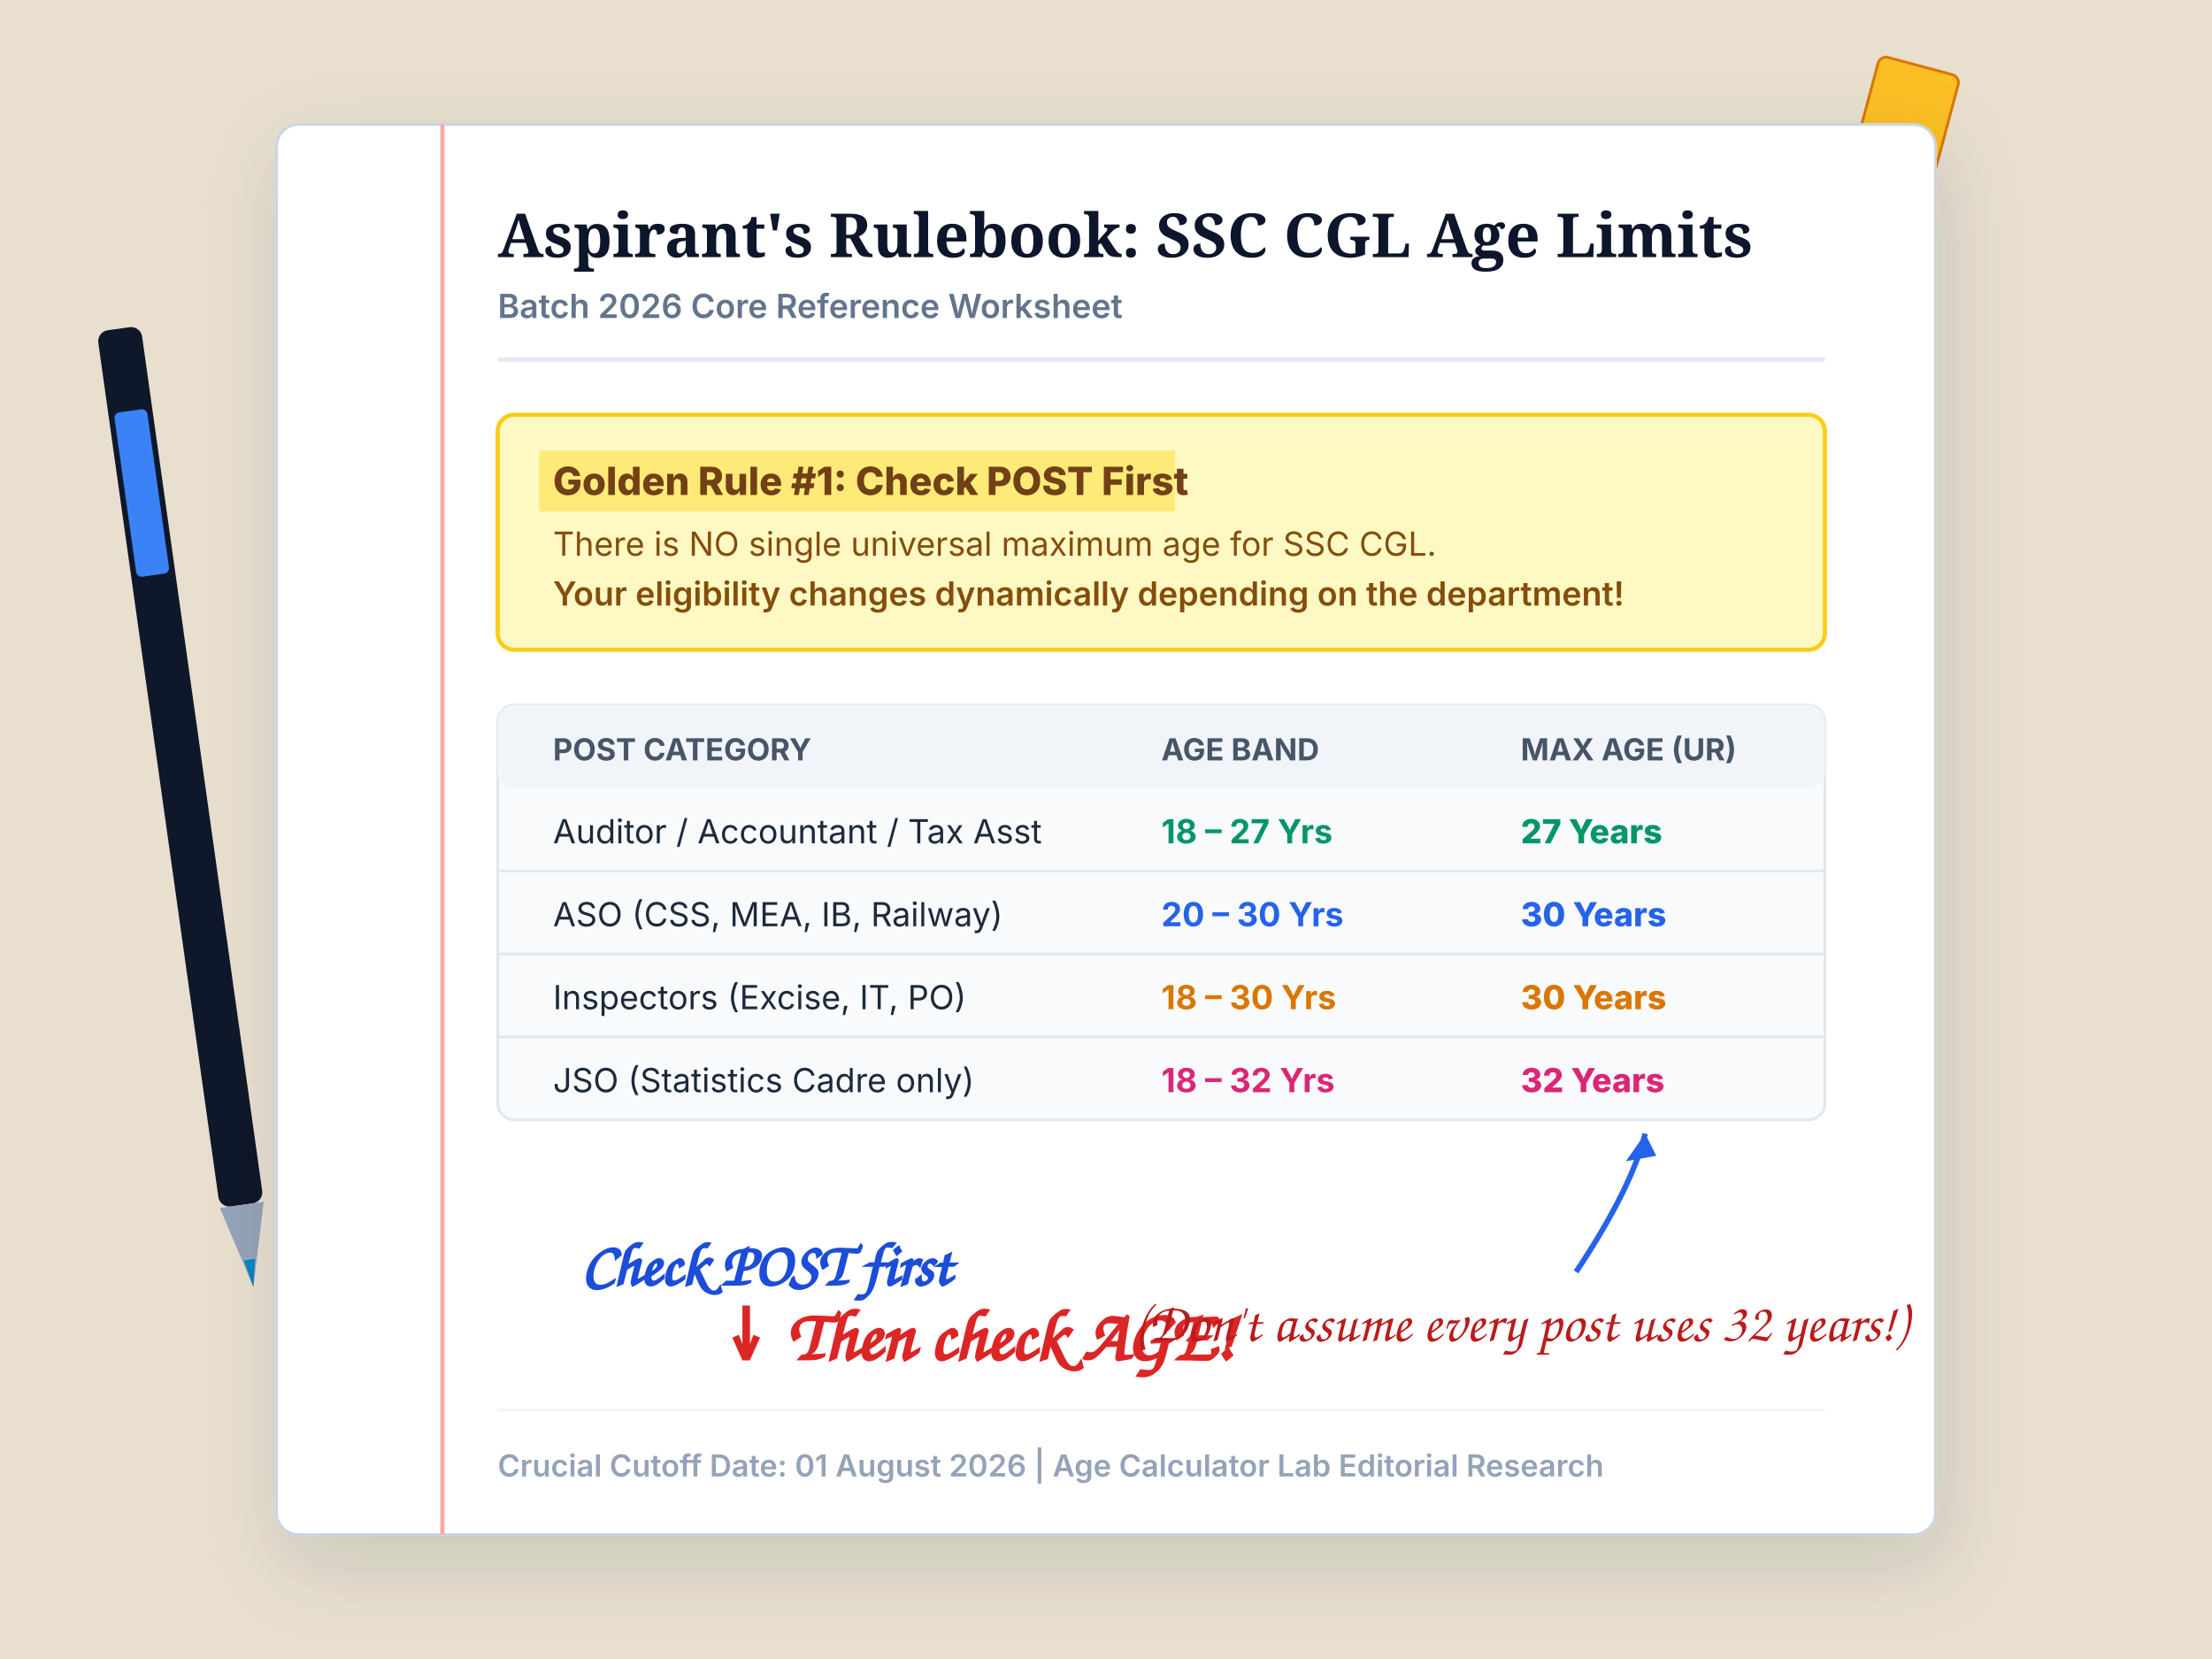
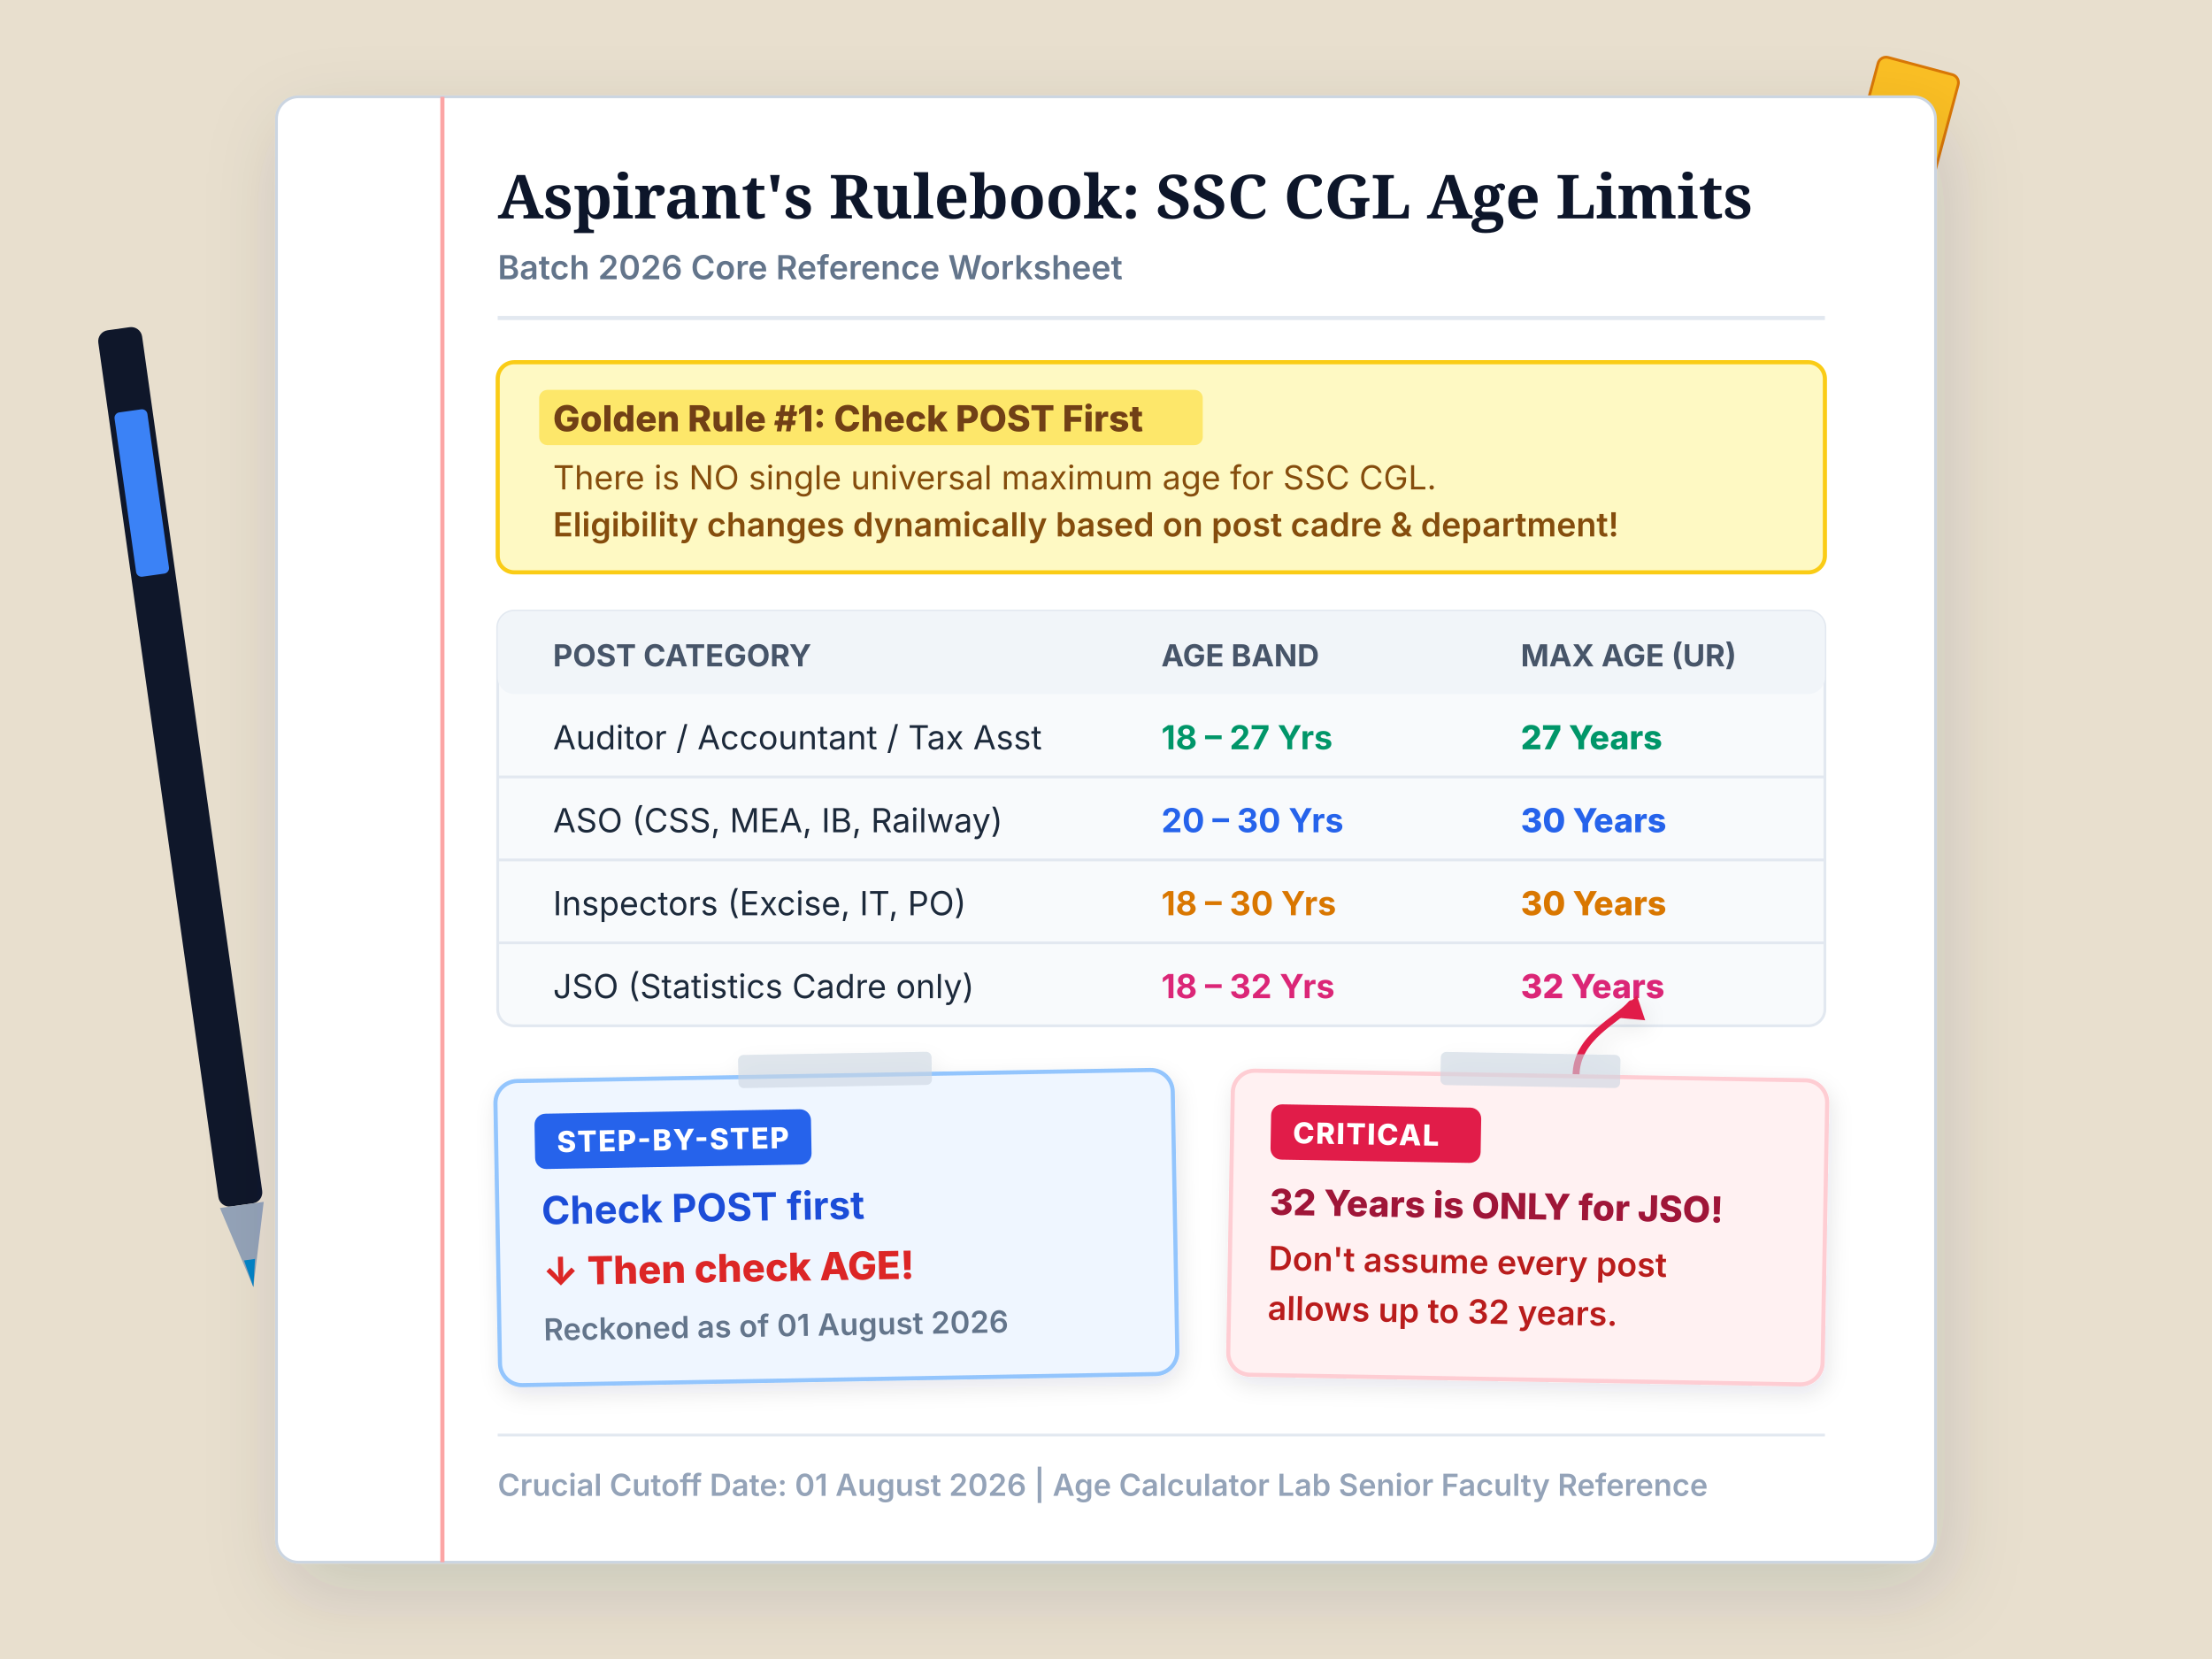
- <svg xmlns="http://www.w3.org/2000/svg" viewBox="0 0 800 600" width="800" height="600" style="background:#f1ece1; font-family:'Inter',system-ui,sans-serif;">
+ <svg xmlns="http://www.w3.org/2000/svg" viewBox="0 0 800 600" width="800" height="600" style="background:#f1ece1; font-family:'Inter',system-ui,-apple-system,sans-serif;">
  <defs>
    <filter id="deskShadow" x="-10%" y="-10%" width="120%" height="120%">
      <feDropShadow dx="3" dy="10" stdDeviation="14" flood-color="#1e293b" flood-opacity="0.14" />
+     </filter>
+     <filter id="noteShadow" x="-10%" y="-10%" width="120%" height="120%">
+       <feDropShadow dx="1" dy="3" stdDeviation="4" flood-color="#0f172a" flood-opacity="0.10" />
    </filter>
  </defs>
  <rect width="800" height="600" fill="#e8dfce" />
  <g transform="translate(680, 20) rotate(15)">
    <rect width="30" height="340" rx="3" fill="#fbbf24" stroke="#d97706" stroke-width="1" />
    <line x1="0" y1="40" x2="12" y2="40" stroke="#78350f" stroke-width="1.5" />
    <line x1="0" y1="80" x2="18" y2="80" stroke="#78350f" stroke-width="1.5" />
    <line x1="0" y1="120" x2="12" y2="120" stroke="#78350f" stroke-width="1.5" />
    <line x1="0" y1="160" x2="18" y2="160" stroke="#78350f" stroke-width="1.5" />
    <line x1="0" y1="200" x2="12" y2="200" stroke="#78350f" stroke-width="1.5" />
    <line x1="0" y1="240" x2="18" y2="240" stroke="#78350f" stroke-width="1.5" />
  </g>
  <g transform="translate(35, 120) rotate(-8)">
    <rect x="0" y="0" width="16" height="320" rx="4" fill="#0f172a" />
    <rect x="2" y="30" width="12" height="60" rx="2" fill="#3b82f6" />
    <polygon points="0,320 16,320 8,350" fill="#94a3b8" />
    <polygon points="6,340 10,340 8,350" fill="#0284c7" />
  </g>
-   <g transform="translate(100, 45)" filter="url(#deskShadow)">
-     <rect width="600" height="510" rx="8" fill="#ffffff" stroke="#cbd5e1" />
-     <line x1="60" y1="0" x2="60" y2="510" stroke="#fca5a5" stroke-width="1.5" />
-     <text x="80" y="48" font-family="'Fraunces', Georgia, serif" font-size="22" font-weight="700" fill="#0f172a">Aspirant's Rulebook: SSC CGL Age Limits</text>
-     <text x="80" y="70" font-size="12" font-weight="600" fill="#64748b">Batch 2026 Core Reference Worksheet</text>
-     <line x1="80" y1="85" x2="560" y2="85" stroke="#e2e8f0" stroke-width="1.5" />
-     <rect x="80" y="105" width="480" height="85" rx="6" fill="#fef9c3" stroke="#facc15" stroke-width="1.5" />
-     <rect x="95" y="118" width="230" height="22" fill="#fde047" fill-opacity="0.6" />
-     <text x="100" y="134" font-size="14" font-weight="800" fill="#713f12">Golden Rule #1: Check POST First</text>
-     <text x="100" y="156" font-size="12" fill="#854d0e">There is NO single universal maximum age for SSC CGL.</text>
-     <text x="100" y="174" font-size="12" font-weight="600" fill="#854d0e">Your eligibility changes dynamically depending on the department!</text>
-     <g transform="translate(80, 210)">
+   <g transform="translate(100, 35)" filter="url(#deskShadow)">
+     <rect width="600" height="530" rx="8" fill="#ffffff" stroke="#cbd5e1" />
+     <line x1="60" y1="0" x2="60" y2="530" stroke="#fca5a5" stroke-width="1.5" />
+     <text x="80" y="44" font-family="'Fraunces', Georgia, serif" font-size="22" font-weight="700" fill="#0f172a">Aspirant's Rulebook: SSC CGL Age Limits</text>
+     <text x="80" y="66" font-size="12" font-weight="600" fill="#64748b">Batch 2026 Core Reference Worksheet</text>
+     <line x1="80" y1="80" x2="560" y2="80" stroke="#e2e8f0" stroke-width="1.5" />
+     <rect x="80" y="96" width="480" height="76" rx="6" fill="#fef9c3" stroke="#facc15" stroke-width="1.5" />
+     <rect x="95" y="106" width="240" height="20" fill="#fde047" fill-opacity="0.7" rx="3" />
+     <text x="100" y="121" font-size="13" font-weight="800" fill="#713f12">Golden Rule #1: Check POST First</text>
+     <text x="100" y="142" font-size="12" fill="#854d0e">There is NO single universal maximum age for SSC CGL.</text>
+     <text x="100" y="159" font-size="12" font-weight="600" fill="#854d0e">Eligibility changes dynamically based on post cadre &amp; department!</text>
+     <g transform="translate(80, 186)">
      <rect width="480" height="150" rx="6" fill="#f8fafc" stroke="#e2e8f0" />
      <rect width="480" height="30" rx="6" fill="#f1f5f9" />
      <text x="20" y="20" font-size="11" font-weight="700" fill="#475569">POST CATEGORY</text>
      <text x="240" y="20" font-size="11" font-weight="700" fill="#475569">AGE BAND</text>
      <text x="370" y="20" font-size="11" font-weight="700" fill="#475569">MAX AGE (UR)</text>
      <line x1="0" y1="60" x2="480" y2="60" stroke="#e2e8f0" />
      <text x="20" y="50" font-size="12" fill="#1e293b">Auditor / Accountant / Tax Asst</text>
      <text x="240" y="50" font-size="12" font-weight="700" fill="#059669">18 – 27 Yrs</text>
      <text x="370" y="50" font-size="12" font-weight="800" fill="#059669">27 Years</text>
      <line x1="0" y1="90" x2="480" y2="90" stroke="#e2e8f0" />
      <text x="20" y="80" font-size="12" fill="#1e293b">ASO (CSS, MEA, IB, Railway)</text>
      <text x="240" y="80" font-size="12" font-weight="700" fill="#2563eb">20 – 30 Yrs</text>
      <text x="370" y="80" font-size="12" font-weight="800" fill="#2563eb">30 Years</text>
      <line x1="0" y1="120" x2="480" y2="120" stroke="#e2e8f0" />
      <text x="20" y="110" font-size="12" fill="#1e293b">Inspectors (Excise, IT, PO)</text>
      <text x="240" y="110" font-size="12" font-weight="700" fill="#d97706">18 – 30 Yrs</text>
      <text x="370" y="110" font-size="12" font-weight="800" fill="#d97706">30 Years</text>
      <text x="20" y="140" font-size="12" fill="#1e293b">JSO (Statistics Cadre only)</text>
      <text x="240" y="140" font-size="12" font-weight="700" fill="#db2777">18 – 32 Yrs</text>
      <text x="370" y="140" font-size="12" font-weight="800" fill="#db2777">32 Years</text>
    </g>
-     <g transform="translate(100, 395)">
-       <path d="M 370 20 Q 390 -10 395 -30" fill="none" stroke="#2563eb" stroke-width="2" />
-       <polygon points="395,-30 388,-20 399,-22" fill="#2563eb" />
-       <text x="10" y="25" font-family="'Caveat', cursive, 'Brush Script MT', sans-serif" font-size="22" font-weight="700" fill="#1d4ed8">
-         Check POST first
-       </text>
-       <text x="60" y="52" font-family="'Caveat', cursive, 'Brush Script MT', sans-serif" font-size="26" font-weight="800" fill="#dc2626">
-         ↓ Then check AGE!
-       </text>
-       <text x="210" y="45" font-family="'Caveat', cursive, 'Brush Script MT', sans-serif" font-size="20" font-weight="600" fill="#b91c1c">
-         (Don't assume every post uses 32 years!)
-       </text>
+     <g transform="translate(80, 350)">
+       <g filter="url(#noteShadow)">
+         <g transform="rotate(-1 120 60)">
+           <rect x="0" y="4" width="245" height="110" rx="8" fill="#eff6ff" stroke="#93c5fd" stroke-width="1.5" />
+           <rect x="88" y="-4" width="70" height="12" rx="2" fill="#cbd5e1" fill-opacity="0.6" />
+           <rect x="14" y="16" width="100" height="20" rx="4" fill="#2563eb" />
+           <text x="22" y="30" font-size="10.5" font-weight="800" fill="#ffffff" letter-spacing="0.5">STEP-BY-STEP</text>
+           <text x="16" y="56" font-size="14" font-weight="700" fill="#1d4ed8">
+             Check POST first
+           </text>
+           <text x="16" y="78" font-size="14" font-weight="800" fill="#dc2626">
+             ↓ Then check AGE!
+           </text>
+           <text x="16" y="98" font-size="11" font-weight="600" fill="#64748b">
+             Reckoned as of 01 August 2026
+           </text>
+         </g>
+       </g>
+       <g transform="translate(265, 0)" filter="url(#noteShadow)">
+         <path d="M 125 4 C 125 -10, 140 -16, 145 -22" fill="none" stroke="#e11d48" stroke-width="2.5" stroke-linecap="round" />
+         <polygon points="147,-25 139,-17 150,-16" fill="#e11d48" />
+         <g transform="rotate(1 110 60)">
+           <rect x="0" y="4" width="215" height="110" rx="8" fill="#fff1f2" stroke="#fecdd3" stroke-width="1.5" />
+           <rect x="75" y="-4" width="65" height="12" rx="2" fill="#cbd5e1" fill-opacity="0.6" />
+           <rect x="14" y="16" width="76" height="20" rx="4" fill="#e11d48" />
+           <text x="22" y="30" font-size="10.5" font-weight="800" fill="#ffffff" letter-spacing="0.5">CRITICAL</text>
+           <text x="14" y="56" font-size="13" font-weight="800" fill="#9f1239">
+             32 Years is ONLY for JSO!
+           </text>
+           <text x="14" y="76" font-size="12" font-weight="600" fill="#b91c1c">
+             Don't assume every post
+           </text>
+           <text x="14" y="94" font-size="12" font-weight="600" fill="#b91c1c">
+             allows up to 32 years.
+           </text>
+         </g>
+       </g>
    </g>
-     <g transform="translate(80, 465)">
-       <line x1="0" y1="0" x2="480" y2="0" stroke="#f1f5f9" stroke-width="1" />
-       <text x="0" y="24" font-size="11" font-weight="600" fill="#94a3b8">Crucial Cutoff Date: 01 August 2026 | Age Calculator Lab Editorial Research</text>
+     <g transform="translate(80, 484)">
+       <line x1="0" y1="0" x2="480" y2="0" stroke="#e2e8f0" stroke-width="1" />
+       <text x="0" y="22" font-size="11" font-weight="600" fill="#94a3b8">Crucial Cutoff Date: 01 August 2026 | Age Calculator Lab Senior Faculty Reference</text>
    </g>
  </g>
</svg>
